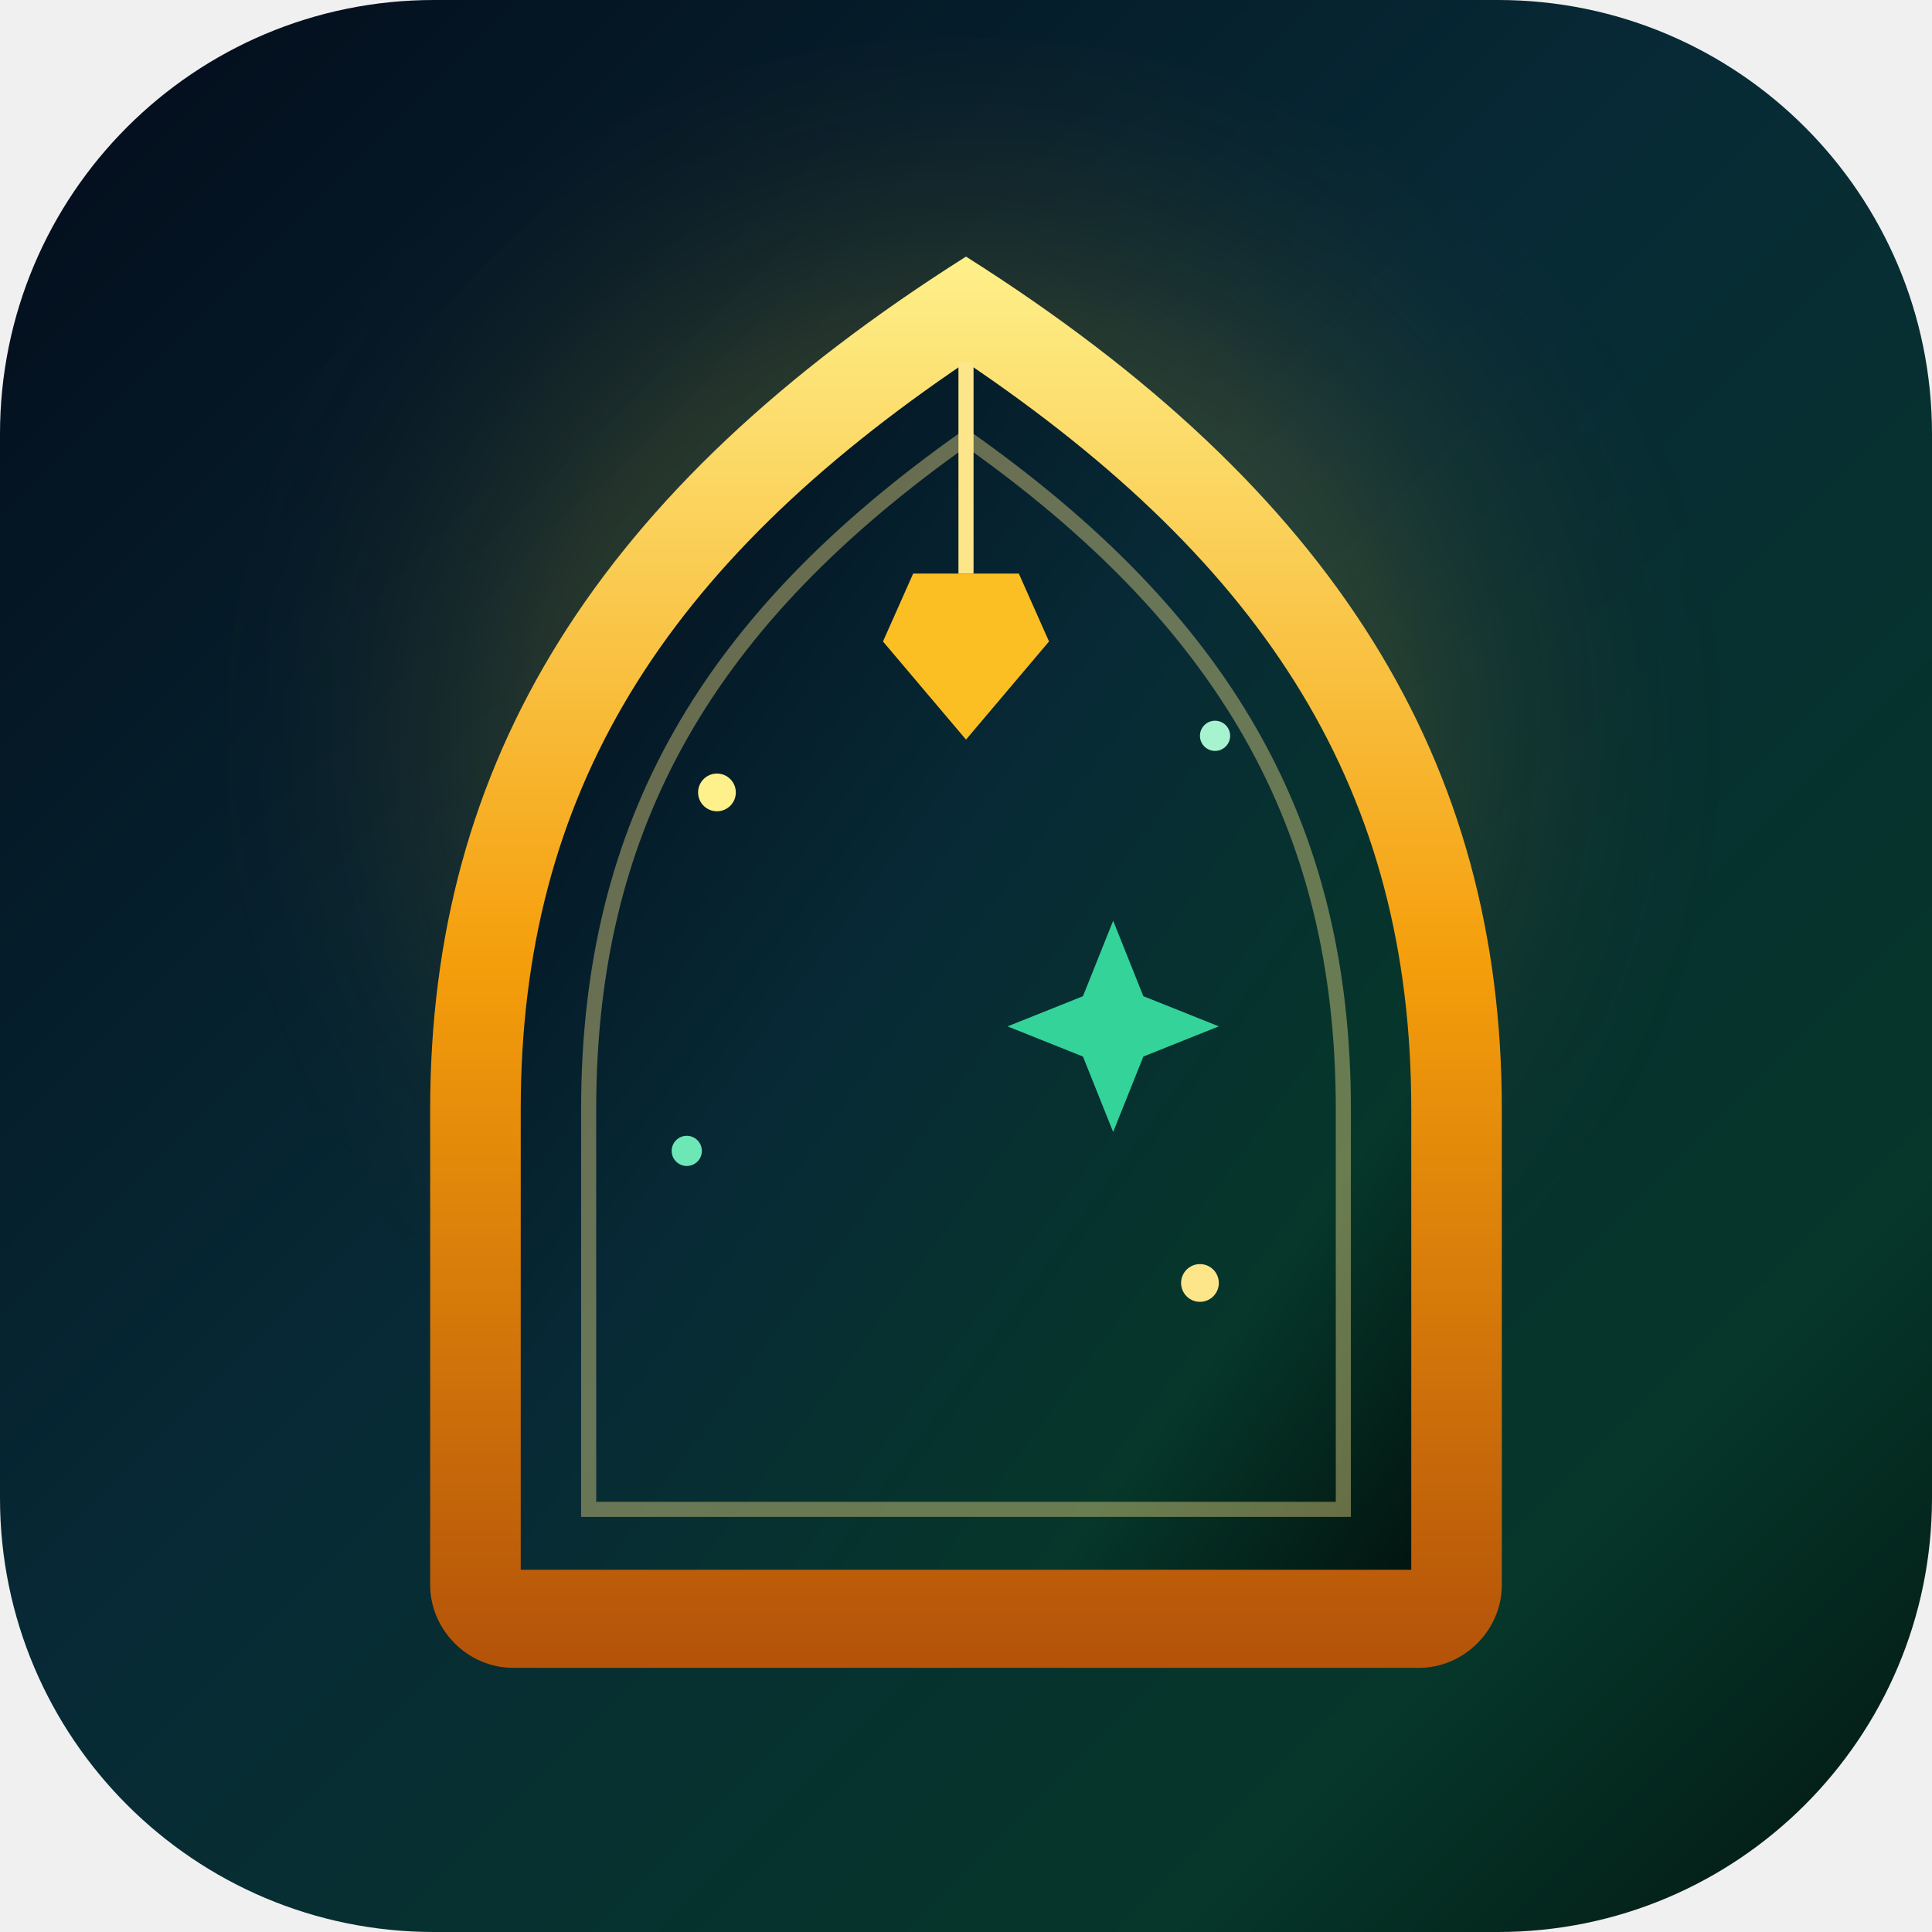
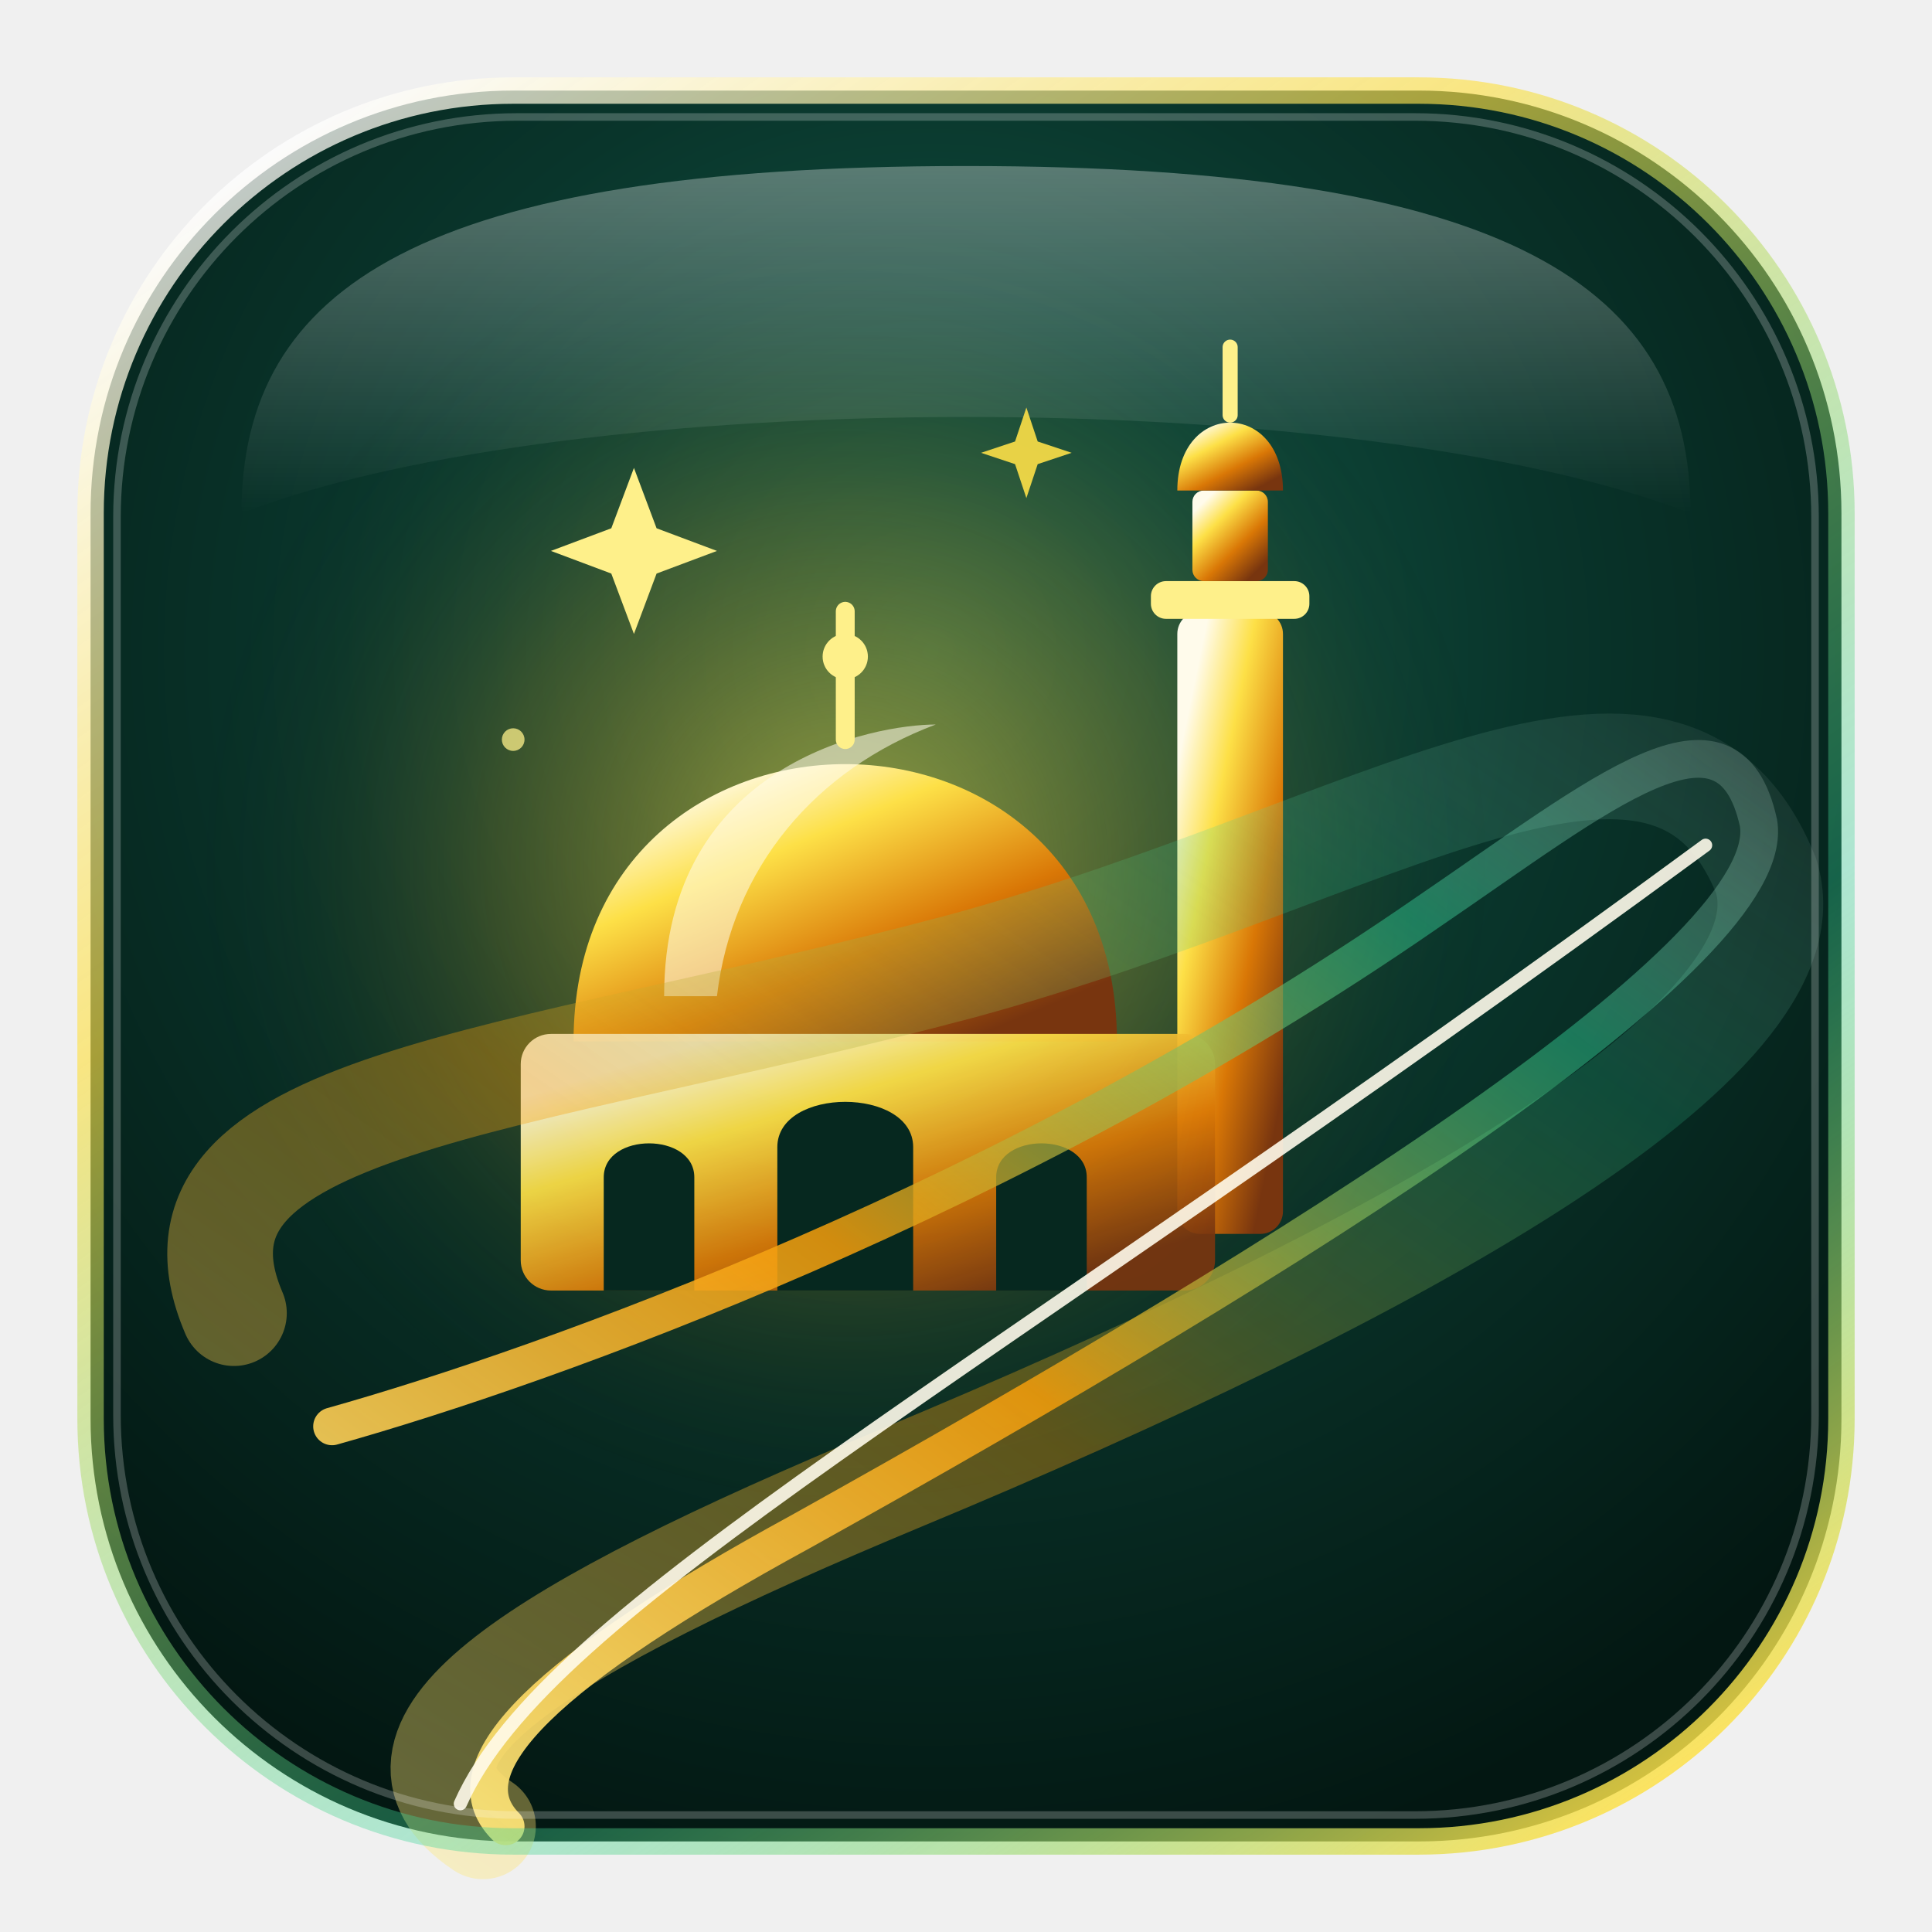
- <svg xmlns="http://www.w3.org/2000/svg" viewBox="0 0 512 512">
+ <svg xmlns="http://www.w3.org/2000/svg" viewBox="0 0 512 512" fill="none">
  <defs>
-     <linearGradient id="sky" x1="0%" y1="0%" x2="100%" y2="100%">
-       <stop offset="0%" stop-color="#030B1A" />
-       <stop offset="45%" stop-color="#072A36" />
-       <stop offset="80%" stop-color="#06372A" />
-       <stop offset="100%" stop-color="#021510" />
+     <radialGradient id="glassEmeraldBg" cx="48%" cy="32%" r="72%">
+       <stop offset="0%" stop-color="#155E4B" />
+       <stop offset="48%" stop-color="#09352B" />
+       <stop offset="100%" stop-color="#031712" />
+     </radialGradient>
+     <radialGradient id="domeBackGlow" cx="46%" cy="46%" r="44%">
+       <stop offset="0%" stop-color="#FDE047" stop-opacity="0.55" />
+       <stop offset="55%" stop-color="#F59E0B" stop-opacity="0.18" />
+       <stop offset="100%" stop-color="#031712" stop-opacity="0" />
+     </radialGradient>
+     <linearGradient id="gold3DGrad" x1="18%" y1="10%" x2="84%" y2="90%">
+       <stop offset="0%" stop-color="#FFFBEB" />
+       <stop offset="28%" stop-color="#FDE047" />
+       <stop offset="65%" stop-color="#D97706" />
+       <stop offset="100%" stop-color="#78350F" />
    </linearGradient>
-     <linearGradient id="gold" x1="0%" y1="0%" x2="0%" y2="100%">
-       <stop offset="0%" stop-color="#FEF08A" />
-       <stop offset="50%" stop-color="#F59E0B" />
-       <stop offset="100%" stop-color="#B45309" />
+     <linearGradient id="goldenLightWave" x1="0%" y1="100%" x2="100%" y2="0%">
+       <stop offset="0%" stop-color="#FEF08A" stop-opacity="0.95" />
+       <stop offset="45%" stop-color="#F59E0B" stop-opacity="0.85" />
+       <stop offset="80%" stop-color="#34D399" stop-opacity="0.45" />
+       <stop offset="100%" stop-color="#ECFDF5" stop-opacity="0.15" />
    </linearGradient>
-     <radialGradient id="nebula" cx="50%" cy="42%" r="48%">
-       <stop offset="0%" stop-color="#34D399" stop-opacity="0.32" />
-       <stop offset="55%" stop-color="#FBBF24" stop-opacity="0.12" />
-       <stop offset="100%" stop-color="#030B1A" stop-opacity="0" />
-     </radialGradient>
+     <linearGradient id="glassRimBorder" x1="15%" y1="0%" x2="85%" y2="100%">
+       <stop offset="0%" stop-color="#FFFFFF" stop-opacity="0.75" />
+       <stop offset="30%" stop-color="#FDE047" stop-opacity="0.65" />
+       <stop offset="70%" stop-color="#34D399" stop-opacity="0.35" />
+       <stop offset="100%" stop-color="#FDE047" stop-opacity="0.85" />
+     </linearGradient>
+     <linearGradient id="topGlassSheen" x1="50%" y1="0%" x2="50%" y2="100%">
+       <stop offset="0%" stop-color="#FFFFFF" stop-opacity="0.32" />
+       <stop offset="100%" stop-color="#FFFFFF" stop-opacity="0" />
+     </linearGradient>
  </defs>
-   <rect width="512" height="512" rx="115" fill="url(#sky)" />
-   <circle cx="256" cy="230" r="220" fill="url(#nebula)" />
-   <path d="M256 68 C158 130 114 202 114 294 L114 420 C114 432 124 442 136 442 L376 442 C388 442 398 432 398 420 L398 294 C398 202 354 130 256 68 Z" fill="url(#gold)" />
-   <path d="M256 96 C176 150 138 210 138 294 L138 416 L374 416 L374 294 C374 210 336 150 256 96 Z" fill="url(#sky)" />
-   <path d="M256 116 C188 164 156 218 156 294 L156 400 L356 400 L356 294 C356 218 324 164 256 116 Z" fill="none" stroke="#FDE68A" stroke-opacity="0.4" stroke-width="4" />
-   <line x1="256" y1="96" x2="256" y2="152" stroke="#FDE68A" stroke-width="4" />
-   <polygon points="242,152 270,152 278,170 256,196 234,170" fill="#FBBF24" />
-   <path d="M280 212 A64 64 0 1 0 280 340 A51 51 0 1 1 280 212 Z" fill="#FDE68A" />
-   <polygon points="295,244 303,264 323,272 303,280 295,300 287,280 267,272 287,264" fill="#34D399" />
-   <circle cx="190" cy="210" r="5" fill="#FEF08A" />
-   <circle cx="322" cy="195" r="4" fill="#A7F3D0" />
-   <circle cx="182" cy="305" r="4" fill="#6EE7B7" />
-   <circle cx="318" cy="340" r="5" fill="#FDE68A" />
+   <rect x="24" y="24" width="464" height="464" rx="112" fill="url(#glassEmeraldBg)" />
+   <circle cx="240" cy="245" r="195" fill="url(#domeBackGlow)" />
+   <path d="M 64 136 C 64 76, 112 44, 256 44 C 400 44, 448 76, 448 136 C 360 102, 152 102, 64 136 Z" fill="url(#topGlassSheen)" />
+   <path d="M 168 124 L 174 140 L 190 146 L 174 152 L 168 168 L 162 152 L 146 146 L 162 140 Z" fill="#FEF08A" />
+   <path d="M 272 108 L 275 117 L 284 120 L 275 123 L 272 132 L 269 123 L 260 120 L 269 117 Z" fill="#FDE047" opacity="0.9" />
+   <circle cx="136" cy="196" r="3" fill="#FEF08A" opacity="0.75" />
+   <rect x="312" y="162" width="28" height="165" rx="6" fill="url(#gold3DGrad)" />
+   <rect x="305" y="154" width="42" height="10" rx="4" fill="#FEF08A" />
+   <rect x="316" y="130" width="20" height="24" rx="3" fill="url(#gold3DGrad)" />
+   <path d="M 312 130 C 312 106, 340 106, 340 130 Z" fill="url(#gold3DGrad)" />
+   <line x1="326" y1="92" x2="326" y2="110" stroke="#FEF08A" stroke-width="4" stroke-linecap="round" />
+   <path d="M 152 276 C 152 178, 296 178, 296 276 Z" fill="url(#gold3DGrad)" />
+   <path d="M 176 264 C 176 202, 232 192, 248 192 C 216 204, 194 230, 190 264 Z" fill="#FFFBEB" opacity="0.55" />
+   <line x1="224" y1="162" x2="224" y2="196" stroke="#FEF08A" stroke-width="5" stroke-linecap="round" />
+   <circle cx="224" cy="174" r="6" fill="#FEF08A" />
+   <rect x="138" y="274" width="184" height="68" rx="8" fill="url(#gold3DGrad)" opacity="0.92" />
+   <path d="M 206 342 L 206 304 C 206 288, 242 288, 242 304 L 242 342 Z" fill="#06281F" />
+   <path d="M 160 342 L 160 312 C 160 300, 184 300, 184 312 L 184 342 Z" fill="#06281F" />
+   <path d="M 264 342 L 264 312 C 264 300, 288 300, 288 312 L 288 342 Z" fill="#06281F" />
+   <path d="M 62 348 C 38 292, 135 288, 255 256 C 365 226, 442 168, 468 232 C 482 276, 368 338, 238 392 C 142 432, 95 462, 128 484" stroke="url(#goldenLightWave)" stroke-width="28" stroke-linecap="round" fill="none" opacity="0.42" />
+   <path d="M 88 378 C 145 362, 268 318, 378 242 C 425 210, 458 182, 466 218 C 472 252, 345 332, 212 406 C 146 442, 118 468, 134 484" stroke="url(#goldenLightWave)" stroke-width="10" stroke-linecap="round" fill="none" />
+   <path d="M 122 478 C 145 426, 256 368, 452 224" stroke="#FFFBEB" stroke-width="3.5" stroke-linecap="round" fill="none" opacity="0.9" />
+   <rect x="24" y="24" width="464" height="464" rx="112" stroke="url(#glassRimBorder)" stroke-width="7" />
+   <rect x="31" y="31" width="450" height="450" rx="106" stroke="#FFFFFF" stroke-opacity="0.22" stroke-width="2" />
</svg>
